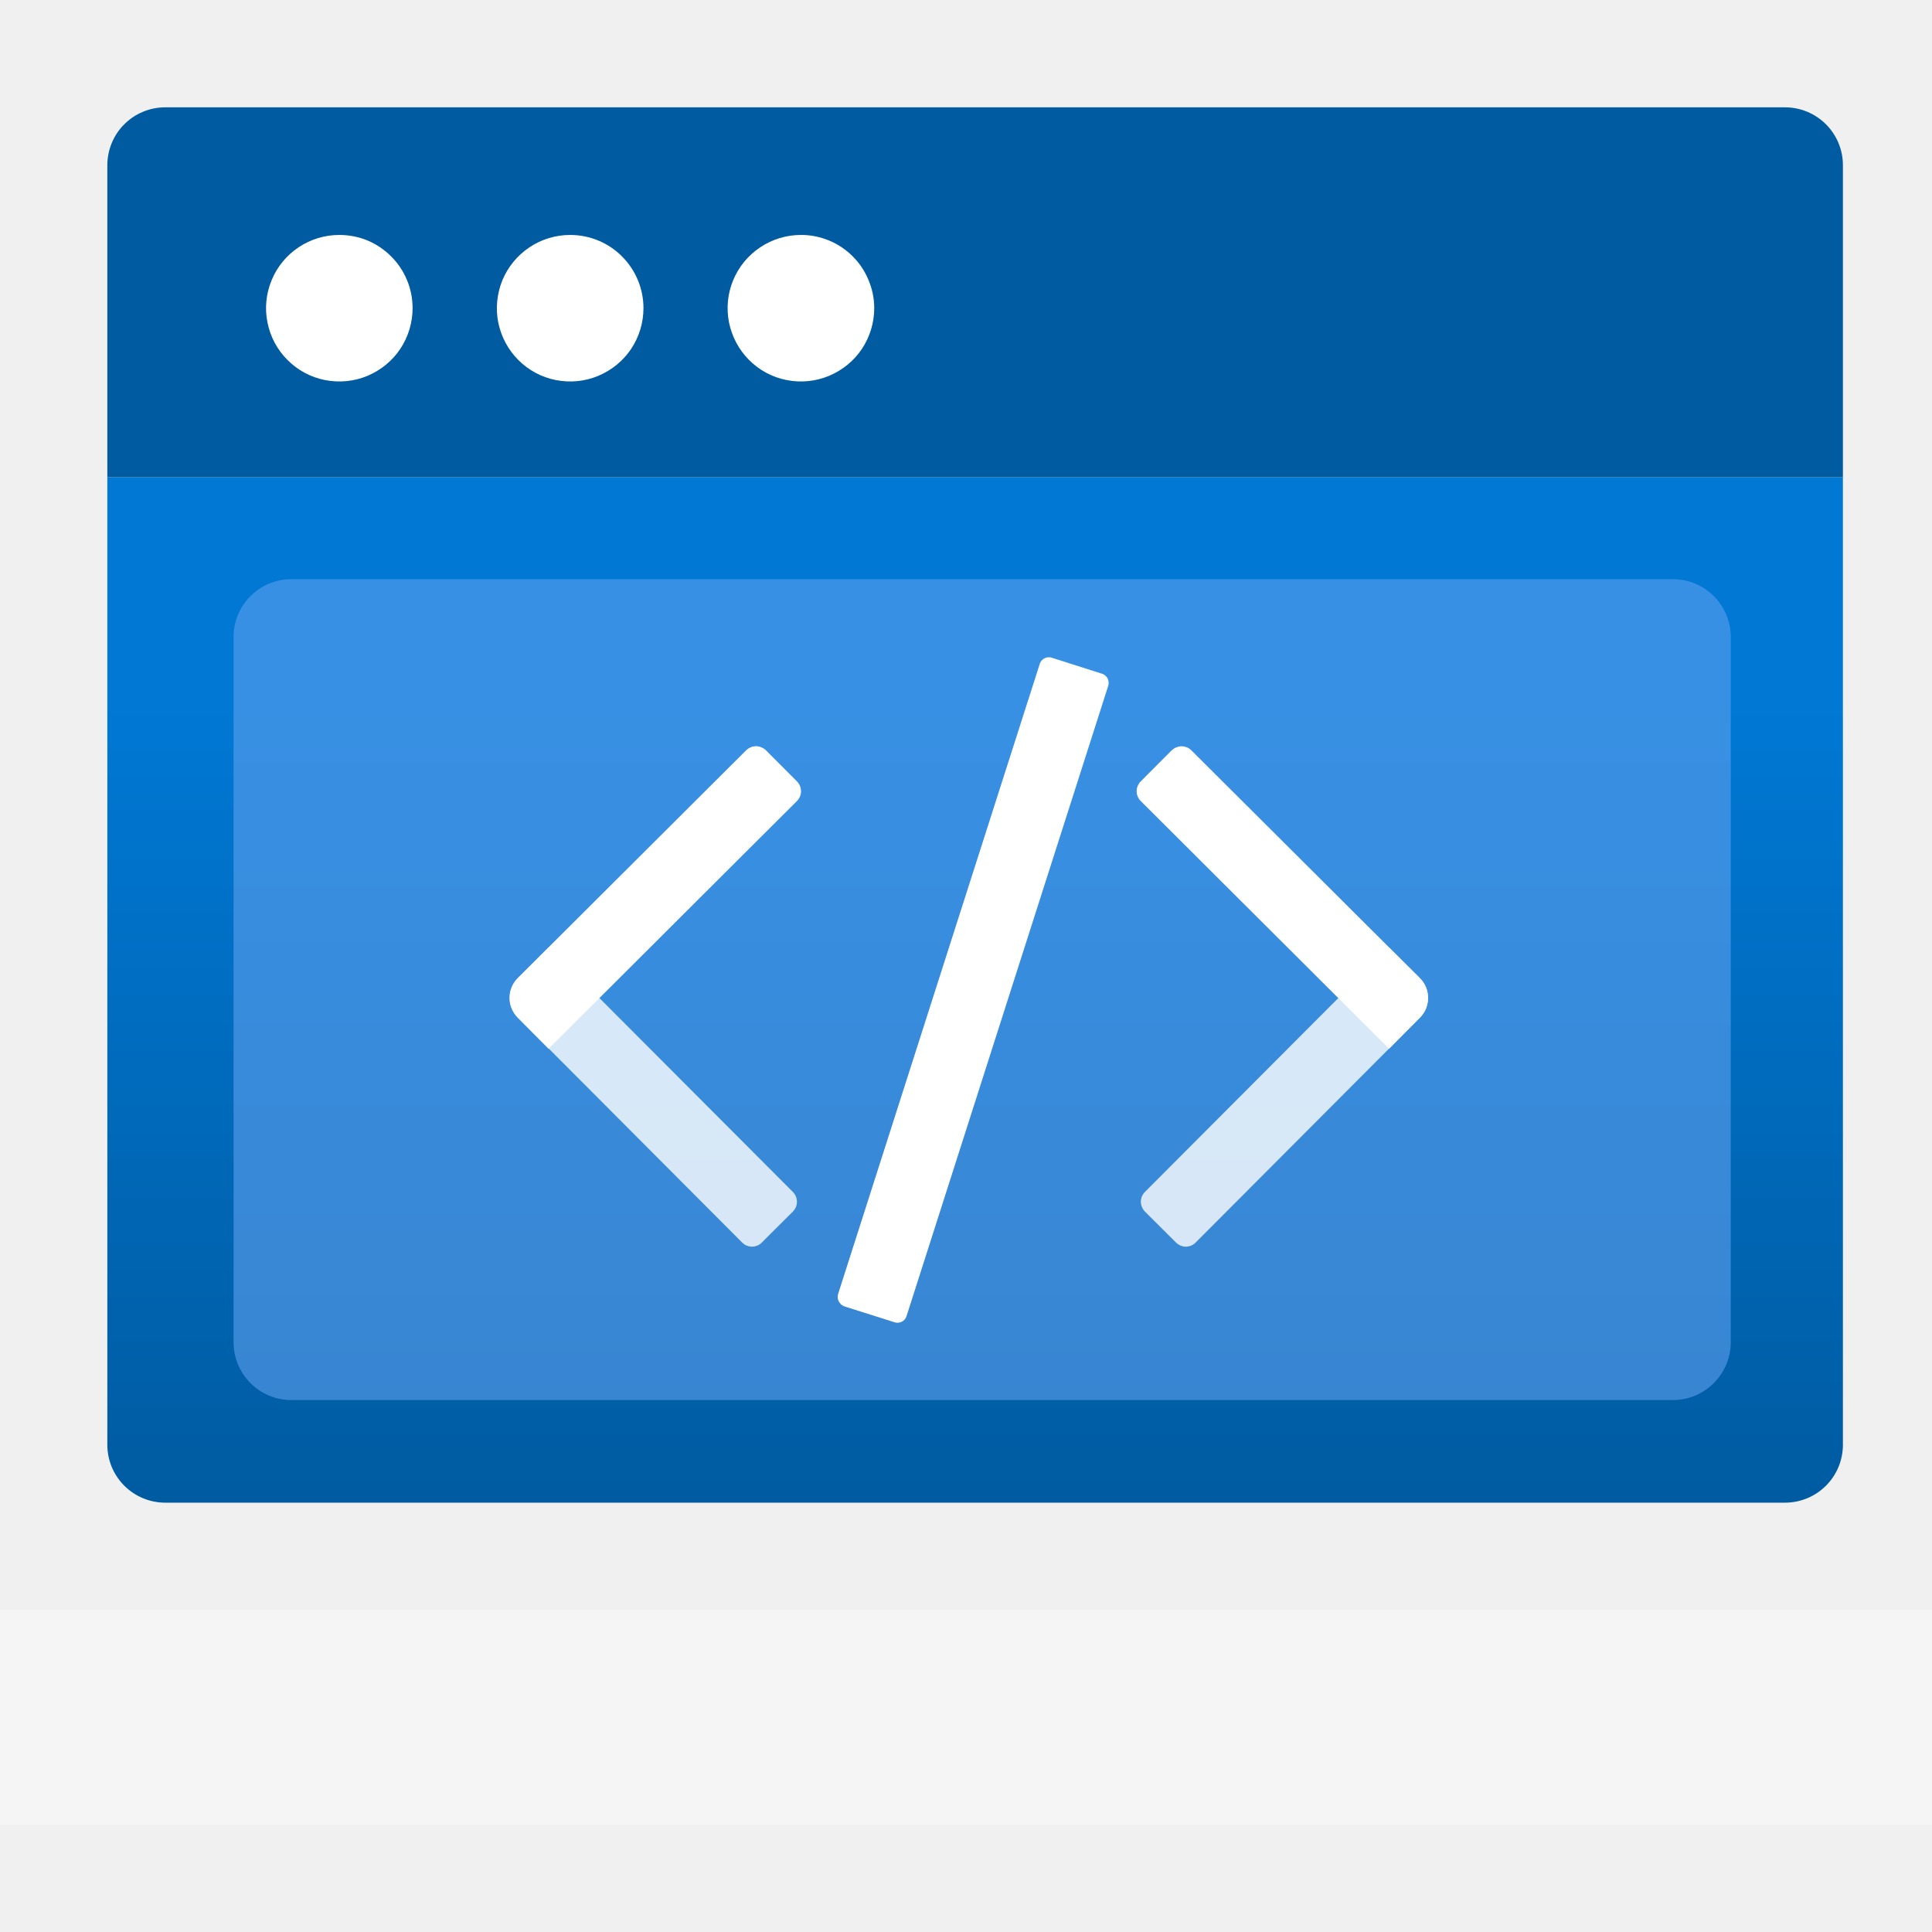
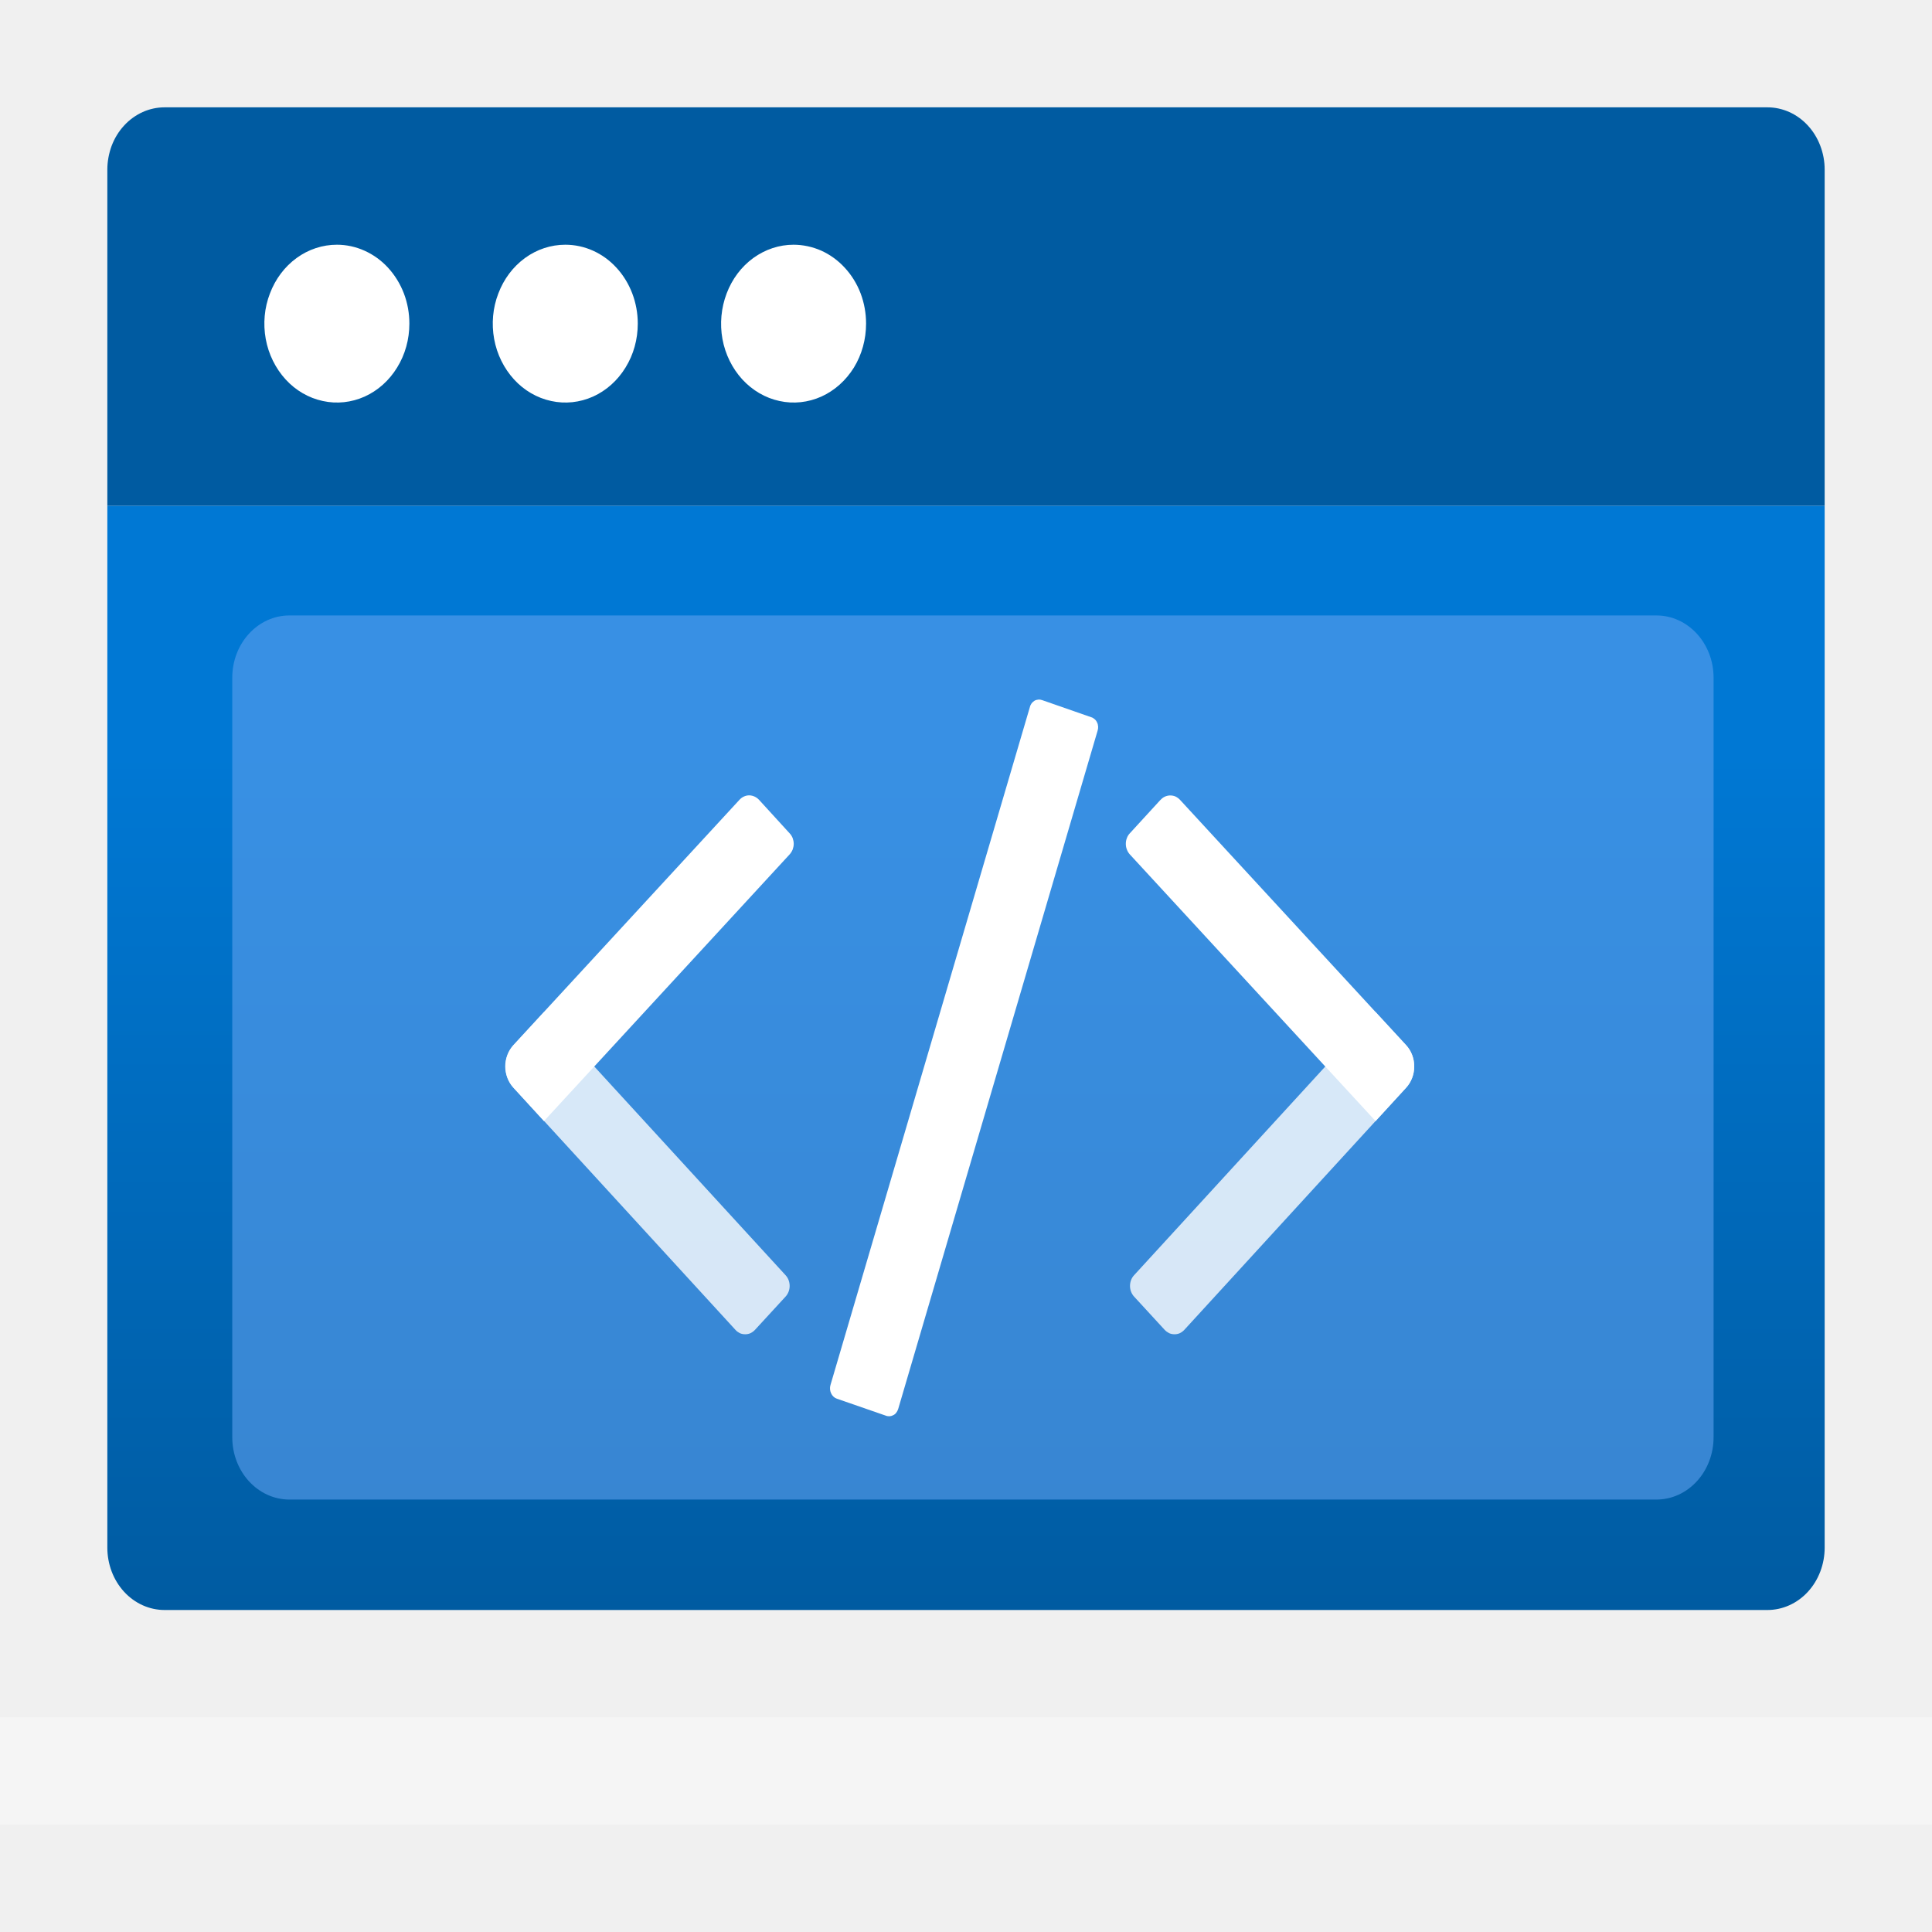
<svg xmlns="http://www.w3.org/2000/svg" width="18" height="18" viewBox="0 0 18 18" fill="none">
-   <path d="M1 4.446H17.17V13.461C17.17 13.604 17.113 13.741 17.012 13.842C16.911 13.943 16.774 14 16.631 14H1.539C1.396 14 1.259 13.943 1.158 13.842C1.057 13.741 1 13.604 1 13.461V4.446Z" fill="url(#paint0_linear_203_34)" />
-   <path opacity="0.6" d="M15.586 5.396H2.715C2.417 5.396 2.176 5.637 2.176 5.935V12.505C2.176 12.803 2.417 13.044 2.715 13.044H15.586C15.883 13.044 16.125 12.803 16.125 12.505V5.935C16.125 5.637 15.883 5.396 15.586 5.396Z" fill="#5EA0EF" />
-   <path d="M1.539 1H16.631C16.774 1 16.911 1.057 17.012 1.158C17.113 1.259 17.17 1.396 17.17 1.539V4.446H1V1.54C1 1.469 1.014 1.399 1.041 1.333C1.068 1.268 1.107 1.208 1.158 1.158C1.208 1.108 1.267 1.068 1.333 1.041C1.398 1.014 1.468 1 1.539 1V1Z" fill="#005BA1" />
-   <path opacity="0.8" d="M7.386 11.289L7.098 11.576C7.086 11.588 7.072 11.598 7.056 11.605C7.04 11.611 7.023 11.615 7.006 11.615C6.989 11.615 6.972 11.611 6.956 11.605C6.94 11.598 6.926 11.588 6.914 11.576L4.825 9.481C4.776 9.432 4.749 9.366 4.749 9.297C4.749 9.228 4.776 9.162 4.825 9.113L5.113 8.826L7.387 11.105C7.411 11.129 7.425 11.162 7.425 11.197C7.425 11.231 7.411 11.264 7.386 11.289ZM10.668 11.289L10.956 11.576C10.968 11.588 10.983 11.598 10.998 11.605C11.014 11.611 11.031 11.615 11.048 11.615C11.066 11.615 11.082 11.611 11.098 11.605C11.114 11.598 11.128 11.588 11.14 11.576L13.229 9.481C13.278 9.432 13.305 9.366 13.305 9.297C13.305 9.228 13.278 9.162 13.229 9.113L12.94 8.826L10.667 11.105C10.643 11.129 10.629 11.162 10.629 11.197C10.63 11.231 10.643 11.264 10.668 11.289Z" fill="white" />
-   <path d="M7.137 6.991L7.424 7.279C7.436 7.291 7.446 7.306 7.453 7.322C7.459 7.337 7.463 7.354 7.463 7.372C7.463 7.389 7.459 7.406 7.453 7.421C7.446 7.437 7.436 7.452 7.424 7.464L5.111 9.771L4.823 9.481C4.799 9.457 4.78 9.428 4.767 9.397C4.753 9.365 4.747 9.331 4.747 9.297C4.747 9.263 4.753 9.229 4.767 9.197C4.78 9.166 4.799 9.137 4.823 9.113L6.952 6.99C6.977 6.966 7.01 6.952 7.045 6.952C7.079 6.953 7.112 6.967 7.137 6.991V6.991ZM10.916 6.991L10.629 7.279C10.616 7.291 10.607 7.306 10.6 7.322C10.593 7.337 10.59 7.354 10.59 7.372C10.59 7.389 10.593 7.406 10.6 7.421C10.607 7.437 10.616 7.452 10.629 7.464L12.942 9.771L13.229 9.482C13.278 9.433 13.305 9.367 13.305 9.298C13.305 9.228 13.278 9.162 13.229 9.113L11.1 6.991C11.088 6.979 11.074 6.969 11.058 6.963C11.042 6.956 11.025 6.953 11.008 6.953C10.991 6.953 10.974 6.957 10.958 6.963C10.942 6.97 10.928 6.98 10.916 6.992V6.991Z" fill="white" />
-   <path d="M8.33 12.318L7.869 12.172C7.845 12.164 7.826 12.147 7.815 12.125C7.803 12.103 7.801 12.078 7.809 12.054L9.686 6.189C9.689 6.177 9.695 6.166 9.703 6.156C9.711 6.147 9.72 6.139 9.731 6.133C9.742 6.128 9.754 6.124 9.767 6.124C9.779 6.123 9.791 6.124 9.803 6.129L10.264 6.276C10.276 6.279 10.287 6.285 10.296 6.293C10.306 6.301 10.314 6.31 10.319 6.321C10.325 6.332 10.328 6.344 10.329 6.357C10.33 6.369 10.328 6.381 10.324 6.393L8.446 12.262C8.443 12.273 8.437 12.284 8.429 12.293C8.421 12.302 8.411 12.31 8.4 12.315C8.389 12.32 8.377 12.323 8.365 12.324C8.353 12.324 8.341 12.322 8.33 12.318Z" fill="white" />
-   <path d="M3.844 2.871C3.844 3.006 3.804 3.138 3.729 3.251C3.654 3.363 3.547 3.45 3.423 3.502C3.298 3.554 3.161 3.567 3.028 3.541C2.896 3.515 2.774 3.45 2.679 3.354C2.583 3.259 2.518 3.137 2.492 3.004C2.465 2.872 2.479 2.735 2.531 2.61C2.582 2.485 2.67 2.379 2.782 2.304C2.894 2.229 3.026 2.189 3.161 2.189C3.251 2.189 3.34 2.206 3.423 2.24C3.506 2.275 3.581 2.325 3.644 2.389C3.708 2.452 3.758 2.527 3.792 2.61C3.827 2.693 3.844 2.782 3.844 2.871V2.871ZM5.312 2.189C5.177 2.189 5.045 2.229 4.933 2.304C4.821 2.379 4.733 2.485 4.681 2.61C4.63 2.735 4.616 2.872 4.642 3.004C4.669 3.137 4.734 3.259 4.829 3.354C4.925 3.45 5.046 3.515 5.179 3.541C5.311 3.567 5.449 3.554 5.573 3.502C5.698 3.45 5.805 3.363 5.88 3.251C5.955 3.138 5.995 3.006 5.995 2.871C5.995 2.69 5.923 2.517 5.795 2.389C5.667 2.26 5.493 2.189 5.312 2.189V2.189ZM7.462 2.189C7.327 2.189 7.195 2.229 7.083 2.304C6.97 2.379 6.883 2.485 6.831 2.61C6.779 2.735 6.766 2.872 6.792 3.004C6.819 3.137 6.884 3.259 6.979 3.354C7.075 3.45 7.196 3.515 7.329 3.541C7.461 3.567 7.598 3.554 7.723 3.502C7.848 3.45 7.955 3.363 8.03 3.251C8.105 3.138 8.145 3.006 8.145 2.871C8.145 2.781 8.127 2.693 8.092 2.61C8.058 2.527 8.008 2.451 7.944 2.388C7.88 2.324 7.805 2.274 7.722 2.24C7.639 2.206 7.55 2.188 7.46 2.189H7.462Z" fill="white" />
-   <rect y="15" width="18" height="2" fill="#F5F5F5" />
+   <path d="M1 4.711H17V14.419C17 14.573 16.944 14.721 16.844 14.83C16.744 14.939 16.608 15 16.467 15H1.533C1.392 15 1.256 14.939 1.156 14.83C1.056 14.721 1 14.573 1 14.419V4.711Z" fill="url(#paint0_linear_206_72)" />
+   <path opacity="0.6" d="M15.432 5.734H2.697C2.402 5.734 2.164 5.994 2.164 6.314V13.39C2.164 13.711 2.402 13.971 2.697 13.971H15.432C15.727 13.971 15.965 13.711 15.965 13.39V6.314C15.965 5.994 15.727 5.734 15.432 5.734Z" fill="#5EA0EF" />
+   <path d="M1.533 1H16.467C16.608 1 16.744 1.061 16.844 1.17C16.944 1.279 17 1.427 17 1.58V4.711H1V1.581C1 1.505 1.014 1.43 1.04 1.359C1.067 1.288 1.106 1.224 1.156 1.17C1.205 1.116 1.264 1.074 1.329 1.044C1.394 1.015 1.463 1 1.533 1V1Z" fill="#005BA1" />
+   <path opacity="0.8" d="M7.319 12.08L7.034 12.39C7.022 12.403 7.008 12.413 6.992 12.421C6.976 12.428 6.96 12.431 6.943 12.431C6.926 12.431 6.909 12.428 6.893 12.421C6.878 12.413 6.863 12.403 6.852 12.39L4.785 10.134C4.737 10.081 4.709 10.01 4.709 9.935C4.709 9.861 4.737 9.79 4.785 9.737L5.07 9.427L7.32 11.882C7.344 11.908 7.357 11.944 7.357 11.981C7.357 12.018 7.343 12.054 7.319 12.08ZM10.566 12.08L10.851 12.39C10.863 12.403 10.878 12.413 10.893 12.421C10.909 12.428 10.926 12.431 10.943 12.431C10.96 12.431 10.976 12.428 10.992 12.421C11.008 12.413 11.022 12.403 11.034 12.39L13.1 10.134C13.149 10.081 13.176 10.01 13.176 9.935C13.176 9.861 13.149 9.79 13.1 9.737L12.814 9.427L10.565 11.882C10.541 11.908 10.528 11.944 10.528 11.981C10.528 12.018 10.542 12.054 10.566 12.08Z" fill="white" />
+   <path d="M7.072 7.452L7.356 7.763C7.368 7.775 7.378 7.791 7.385 7.808C7.391 7.825 7.395 7.843 7.395 7.862C7.395 7.88 7.391 7.898 7.385 7.915C7.378 7.932 7.368 7.948 7.356 7.961L5.068 10.445L4.783 10.134C4.759 10.108 4.74 10.077 4.727 10.043C4.714 10.009 4.707 9.972 4.707 9.935C4.707 9.899 4.714 9.862 4.727 9.828C4.74 9.794 4.759 9.763 4.783 9.737L6.89 7.451C6.914 7.425 6.947 7.41 6.981 7.41C7.015 7.411 7.048 7.426 7.072 7.452V7.452ZM10.812 7.452L10.527 7.763C10.515 7.775 10.505 7.791 10.499 7.808C10.492 7.825 10.489 7.843 10.489 7.862C10.489 7.88 10.492 7.898 10.499 7.915C10.505 7.932 10.515 7.948 10.527 7.961L12.816 10.445L13.1 10.135C13.149 10.082 13.176 10.01 13.176 9.936C13.176 9.861 13.149 9.79 13.1 9.737L10.994 7.452C10.982 7.439 10.968 7.429 10.952 7.421C10.936 7.414 10.919 7.411 10.902 7.411C10.886 7.411 10.869 7.415 10.853 7.422C10.838 7.429 10.823 7.44 10.812 7.453V7.452Z" fill="white" />
+   <path d="M8.252 13.189L7.796 13.031C7.773 13.023 7.754 13.005 7.743 12.981C7.732 12.957 7.73 12.93 7.737 12.905L9.595 6.588C9.598 6.575 9.604 6.563 9.611 6.553C9.619 6.543 9.629 6.534 9.639 6.528C9.65 6.522 9.662 6.519 9.674 6.518C9.687 6.517 9.699 6.519 9.71 6.523L10.166 6.682C10.178 6.685 10.189 6.692 10.198 6.7C10.208 6.708 10.216 6.719 10.221 6.731C10.227 6.742 10.23 6.755 10.231 6.769C10.232 6.782 10.23 6.795 10.226 6.808L8.368 13.128C8.364 13.14 8.358 13.152 8.35 13.162C8.343 13.172 8.333 13.18 8.322 13.185C8.311 13.191 8.3 13.194 8.288 13.195C8.276 13.195 8.264 13.194 8.252 13.189Z" fill="white" />
+   <path d="M3.814 3.015C3.814 3.161 3.775 3.303 3.7 3.424C3.626 3.545 3.521 3.639 3.397 3.695C3.274 3.75 3.138 3.765 3.007 3.736C2.876 3.708 2.755 3.638 2.661 3.535C2.567 3.432 2.502 3.301 2.476 3.159C2.45 3.016 2.463 2.868 2.515 2.734C2.566 2.599 2.652 2.485 2.763 2.404C2.874 2.323 3.005 2.28 3.139 2.28C3.227 2.28 3.315 2.299 3.397 2.336C3.479 2.373 3.554 2.427 3.616 2.495C3.679 2.564 3.729 2.645 3.763 2.734C3.797 2.823 3.814 2.919 3.814 3.015V3.015ZM5.267 2.28C5.133 2.28 5.002 2.323 4.891 2.404C4.78 2.485 4.694 2.599 4.643 2.734C4.591 2.868 4.578 3.016 4.604 3.159C4.63 3.301 4.695 3.432 4.789 3.535C4.883 3.638 5.004 3.708 5.135 3.736C5.266 3.765 5.402 3.75 5.525 3.695C5.649 3.639 5.754 3.545 5.828 3.424C5.903 3.303 5.942 3.161 5.942 3.015C5.942 2.82 5.871 2.633 5.744 2.495C5.618 2.357 5.446 2.28 5.267 2.28V2.28ZM7.394 2.28C7.26 2.28 7.13 2.323 7.018 2.404C6.907 2.485 6.821 2.599 6.77 2.734C6.719 2.868 6.705 3.016 6.731 3.159C6.757 3.301 6.822 3.432 6.916 3.535C7.011 3.638 7.131 3.708 7.262 3.736C7.393 3.765 7.529 3.75 7.652 3.695C7.776 3.639 7.881 3.545 7.956 3.424C8.03 3.303 8.069 3.161 8.069 3.015C8.069 2.918 8.052 2.823 8.018 2.733C7.984 2.644 7.934 2.563 7.871 2.495C7.808 2.426 7.733 2.372 7.651 2.335C7.569 2.299 7.481 2.28 7.392 2.28H7.394Z" fill="white" />
+   <rect y="16" width="18" height="1" fill="#F5F5F5" />
  <defs>
-     <linearGradient id="paint0_linear_203_34" x1="9.085" y1="14.001" x2="9.085" y2="4.445" gradientUnits="userSpaceOnUse">
+     <linearGradient id="paint0_linear_206_72" x1="9" y1="15.001" x2="9" y2="4.71" gradientUnits="userSpaceOnUse">
      <stop stop-color="#005BA1" />
      <stop offset="0.775" stop-color="#0078D4" />
    </linearGradient>
  </defs>
</svg>
